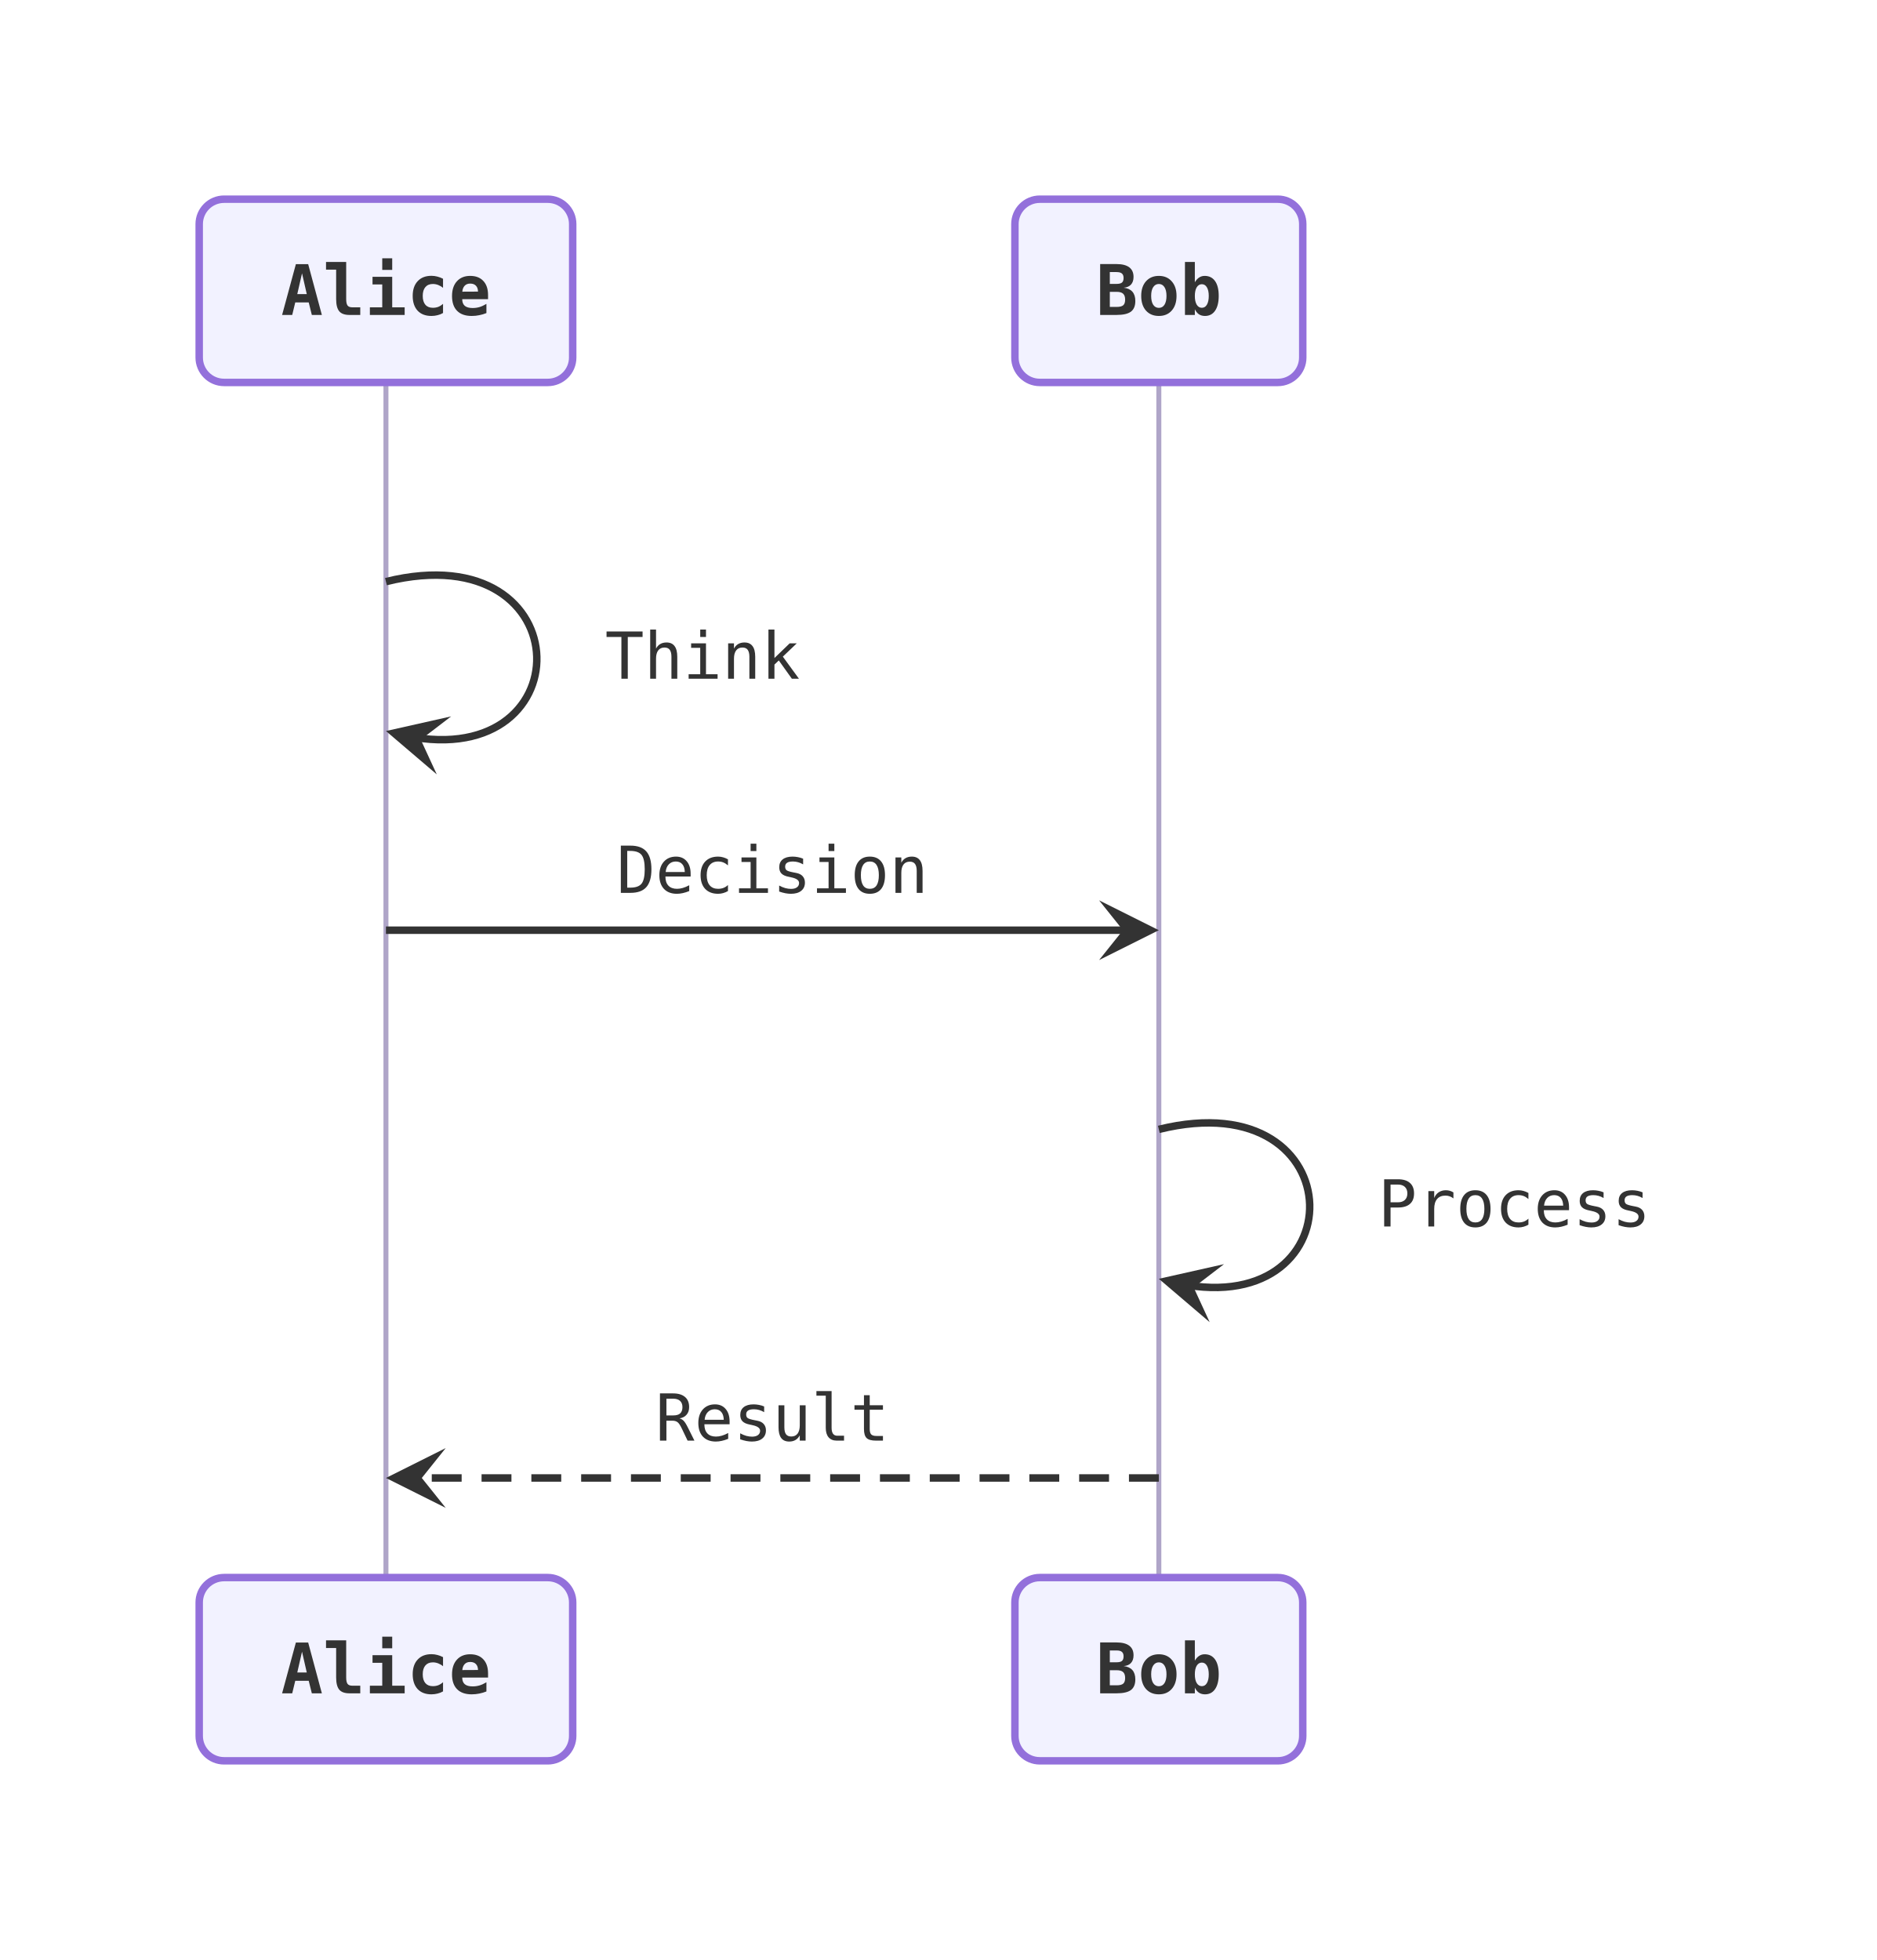
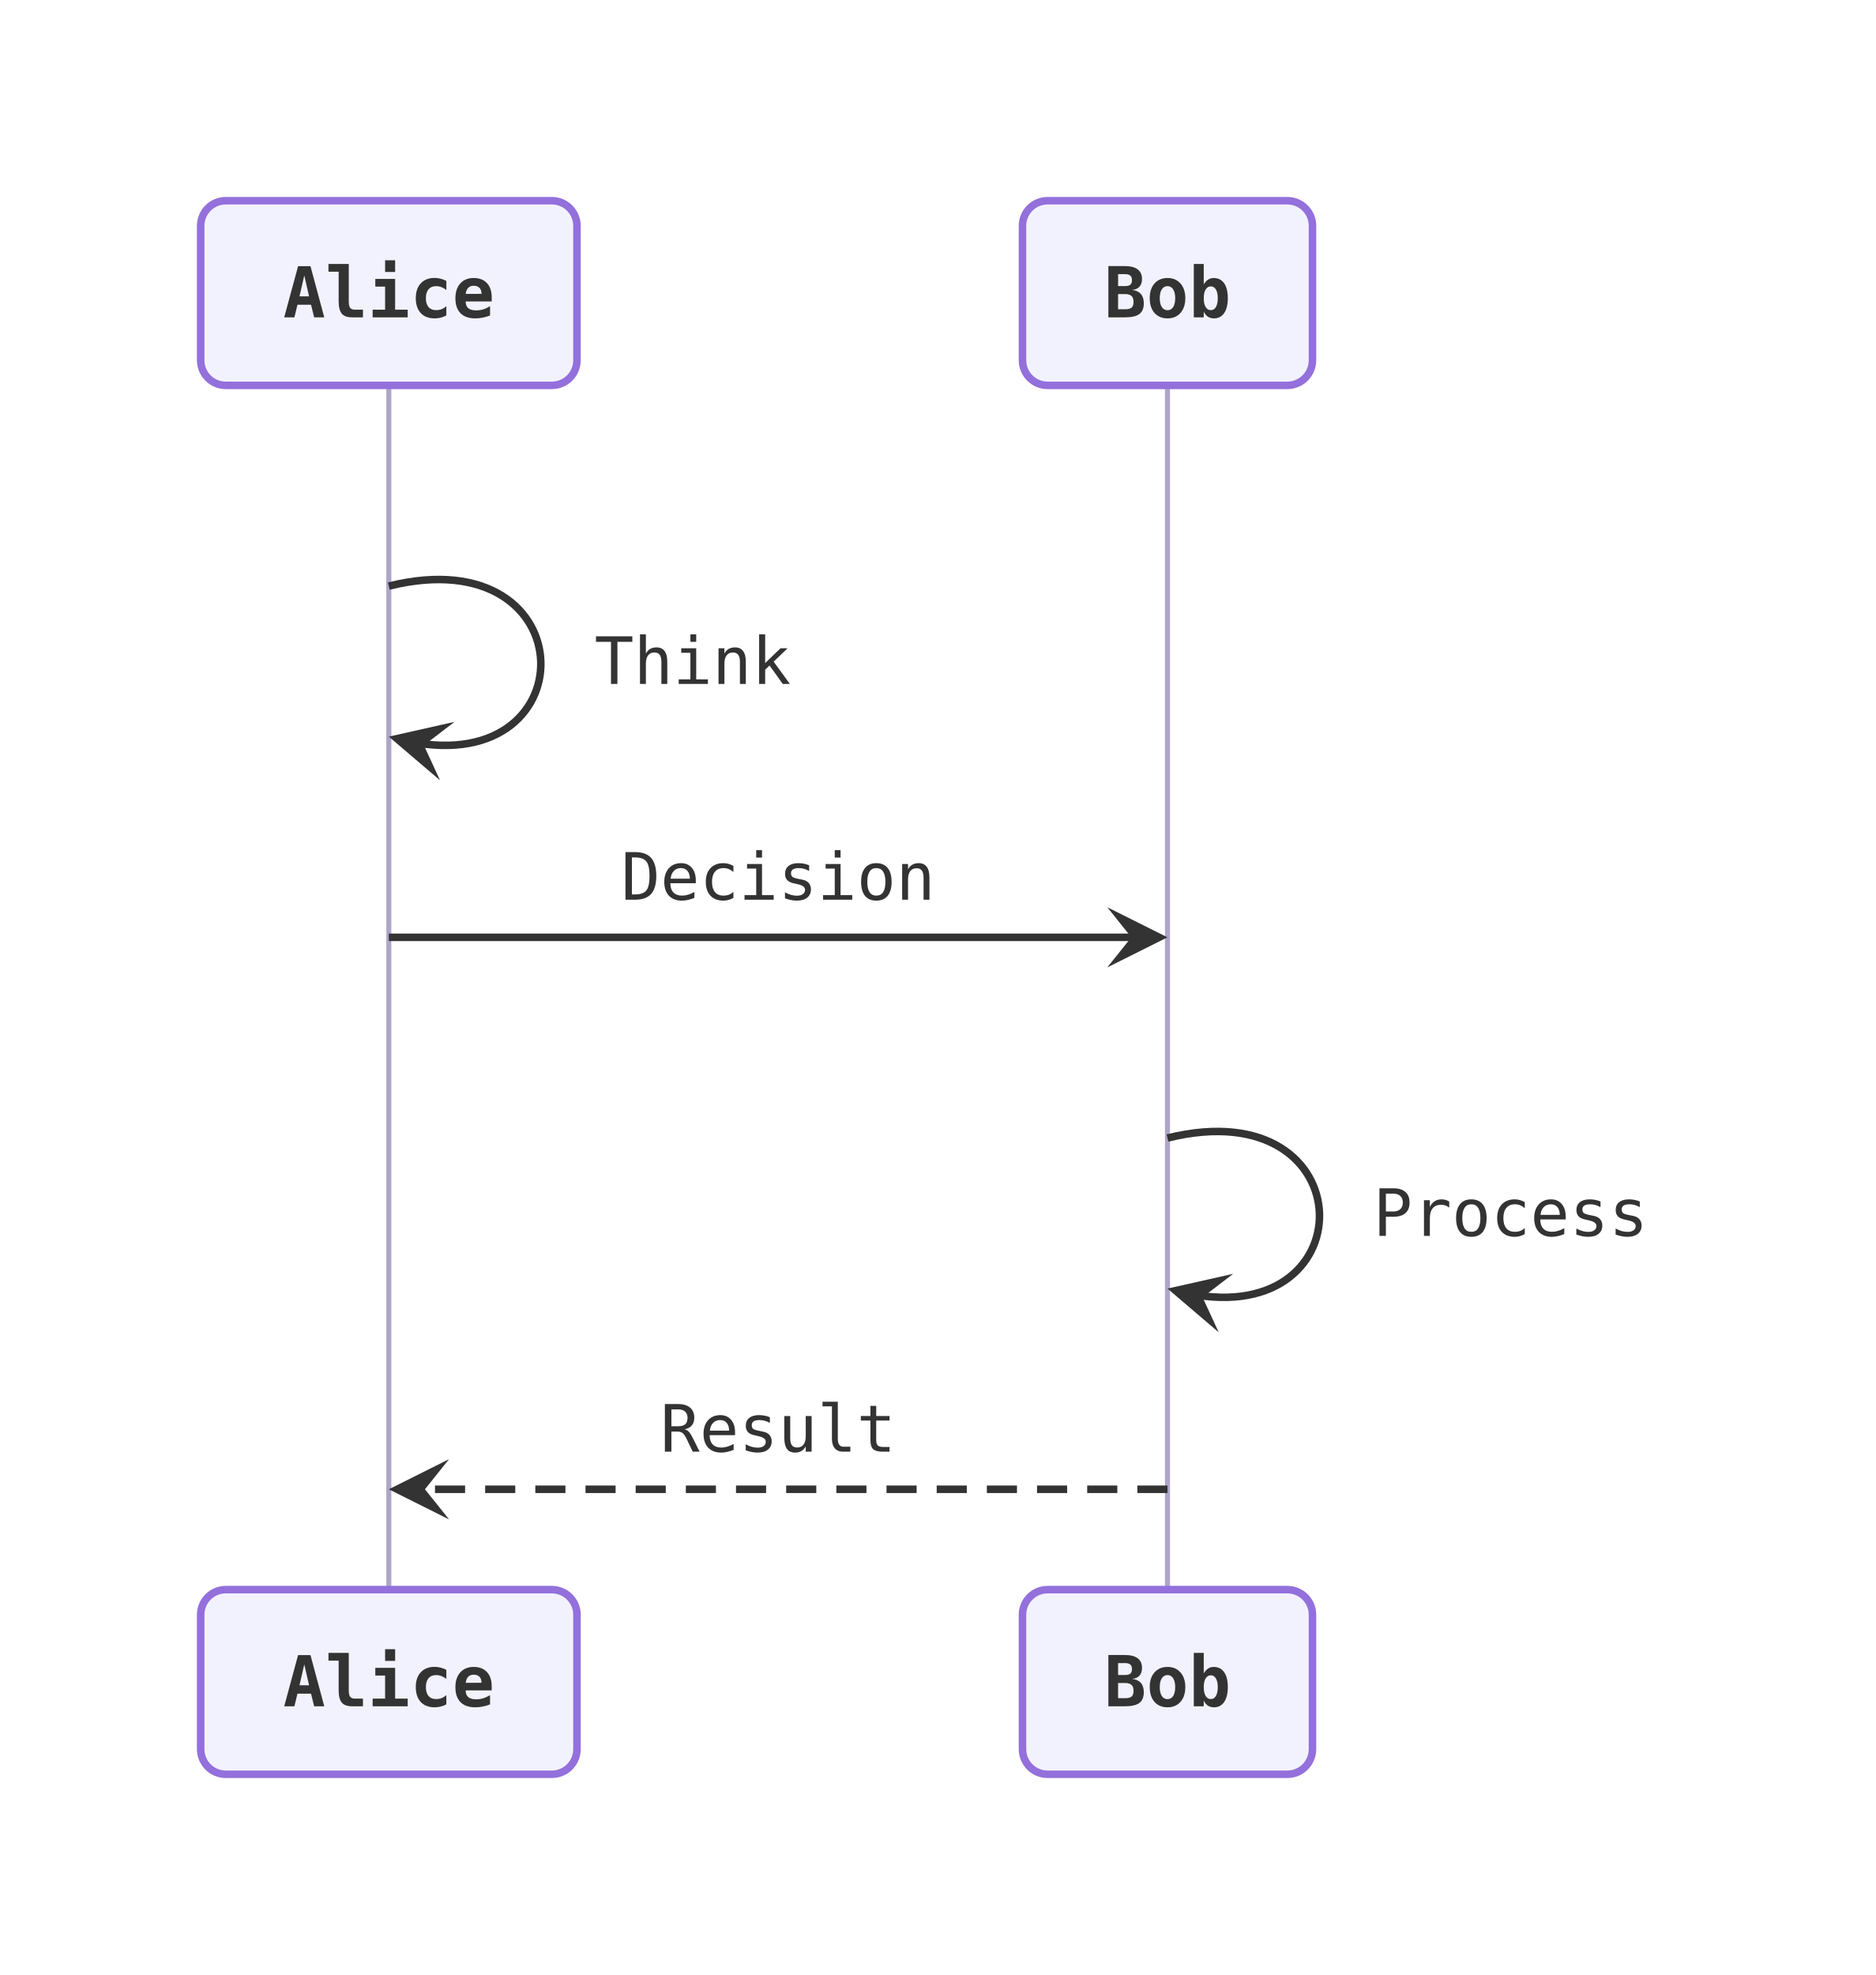
- <svg xmlns="http://www.w3.org/2000/svg" viewBox="0 0 376.9 393.6" width="376.9" height="393.6">
+ <svg xmlns="http://www.w3.org/2000/svg" viewBox="0 0 373.9 393.6" width="373.9" height="393.6">
  <defs>
    <marker id="arrow-point-333333" viewBox="0 0 10 10" refX="8" refY="5" markerWidth="8" markerHeight="8" orient="auto-start-reverse">
      <path d="M10 5 L0 10 L4 5 L0 0 Z" fill="#333333" />
    </marker>
  </defs>
  <g transform="translate(20, 20)">
    <path d="M57.5 56.8 L57.5 296.8" fill="none" stroke="#afa5c8" stroke-width="1" />
    <path d="M212.7 56.8 L212.7 296.8" fill="none" stroke="#afa5c8" stroke-width="1" />
    <path d="M57.5 96.8 C97.5 86.9 97.5 136.7 59.83 127.38" fill="none" stroke="#333333" stroke-width="1.5" marker-end="url(#arrow-point-333333)" />
-     <text x="101.5" y="111.8" text-anchor="start" dominant-baseline="central" font-size="13px" font-family="'Intel One Mono', 'SF Mono', 'Cascadia Code', 'JetBrains Mono', 'Fira Code', 'Consolas', 'Menlo', monospace" fill="#333333">Think</text>
+     <text x="98.5" y="111.8" text-anchor="start" dominant-baseline="central" font-size="13px" font-family="'Intel One Mono', 'SF Mono', 'Cascadia Code', 'JetBrains Mono', 'Fira Code', 'Consolas', 'Menlo', monospace" fill="#333333">Think</text>
    <path d="M57.5 166.8 L210.3 166.8" fill="none" stroke="#333333" stroke-width="1.5" marker-end="url(#arrow-point-333333)" />
    <text x="135.1" y="154.8" text-anchor="middle" dominant-baseline="central" font-size="13px" font-family="'Intel One Mono', 'SF Mono', 'Cascadia Code', 'JetBrains Mono', 'Fira Code', 'Consolas', 'Menlo', monospace" fill="#333333">Decision</text>
    <path d="M212.7 206.8 C252.7 196.9 252.7 246.7 215.03 237.38" fill="none" stroke="#333333" stroke-width="1.5" marker-end="url(#arrow-point-333333)" />
-     <text x="256.7" y="221.8" text-anchor="start" dominant-baseline="central" font-size="13px" font-family="'Intel One Mono', 'SF Mono', 'Cascadia Code', 'JetBrains Mono', 'Fira Code', 'Consolas', 'Menlo', monospace" fill="#333333">Process</text>
+     <text x="253.7" y="221.8" text-anchor="start" dominant-baseline="central" font-size="13px" font-family="'Intel One Mono', 'SF Mono', 'Cascadia Code', 'JetBrains Mono', 'Fira Code', 'Consolas', 'Menlo', monospace" fill="#333333">Process</text>
    <path d="M212.7 276.8 L59.9 276.8" fill="none" stroke="#333333" stroke-width="1.5" stroke-dasharray="6 4" marker-end="url(#arrow-point-333333)" />
    <text x="135.1" y="264.8" text-anchor="middle" dominant-baseline="central" font-size="13px" font-family="'Intel One Mono', 'SF Mono', 'Cascadia Code', 'JetBrains Mono', 'Fira Code', 'Consolas', 'Menlo', monospace" fill="#333333">Result</text>
    <rect x="20" y="20" width="75" height="36.8" rx="5" ry="5" fill="#ececffb2" stroke="#9370db" stroke-width="1.5" />
    <text x="57.5" y="38.4" text-anchor="middle" dominant-baseline="central" font-size="14px" font-family="'Intel One Mono', 'SF Mono', 'Cascadia Code', 'JetBrains Mono', 'Fira Code', 'Consolas', 'Menlo', monospace" fill="#333333" font-weight="bold">Alice</text>
    <rect x="183.8" y="20" width="57.8" height="36.8" rx="5" ry="5" fill="#ececffb2" stroke="#9370db" stroke-width="1.5" />
    <text x="212.7" y="38.4" text-anchor="middle" dominant-baseline="central" font-size="14px" font-family="'Intel One Mono', 'SF Mono', 'Cascadia Code', 'JetBrains Mono', 'Fira Code', 'Consolas', 'Menlo', monospace" fill="#333333" font-weight="bold">Bob</text>
    <rect x="20" y="296.8" width="75" height="36.8" rx="5" ry="5" fill="#ececffb2" stroke="#9370db" stroke-width="1.5" />
    <text x="57.5" y="315.2" text-anchor="middle" dominant-baseline="central" font-size="14px" font-family="'Intel One Mono', 'SF Mono', 'Cascadia Code', 'JetBrains Mono', 'Fira Code', 'Consolas', 'Menlo', monospace" fill="#333333" font-weight="bold">Alice</text>
    <rect x="183.8" y="296.8" width="57.8" height="36.8" rx="5" ry="5" fill="#ececffb2" stroke="#9370db" stroke-width="1.5" />
    <text x="212.7" y="315.2" text-anchor="middle" dominant-baseline="central" font-size="14px" font-family="'Intel One Mono', 'SF Mono', 'Cascadia Code', 'JetBrains Mono', 'Fira Code', 'Consolas', 'Menlo', monospace" fill="#333333" font-weight="bold">Bob</text>
  </g>
</svg>
